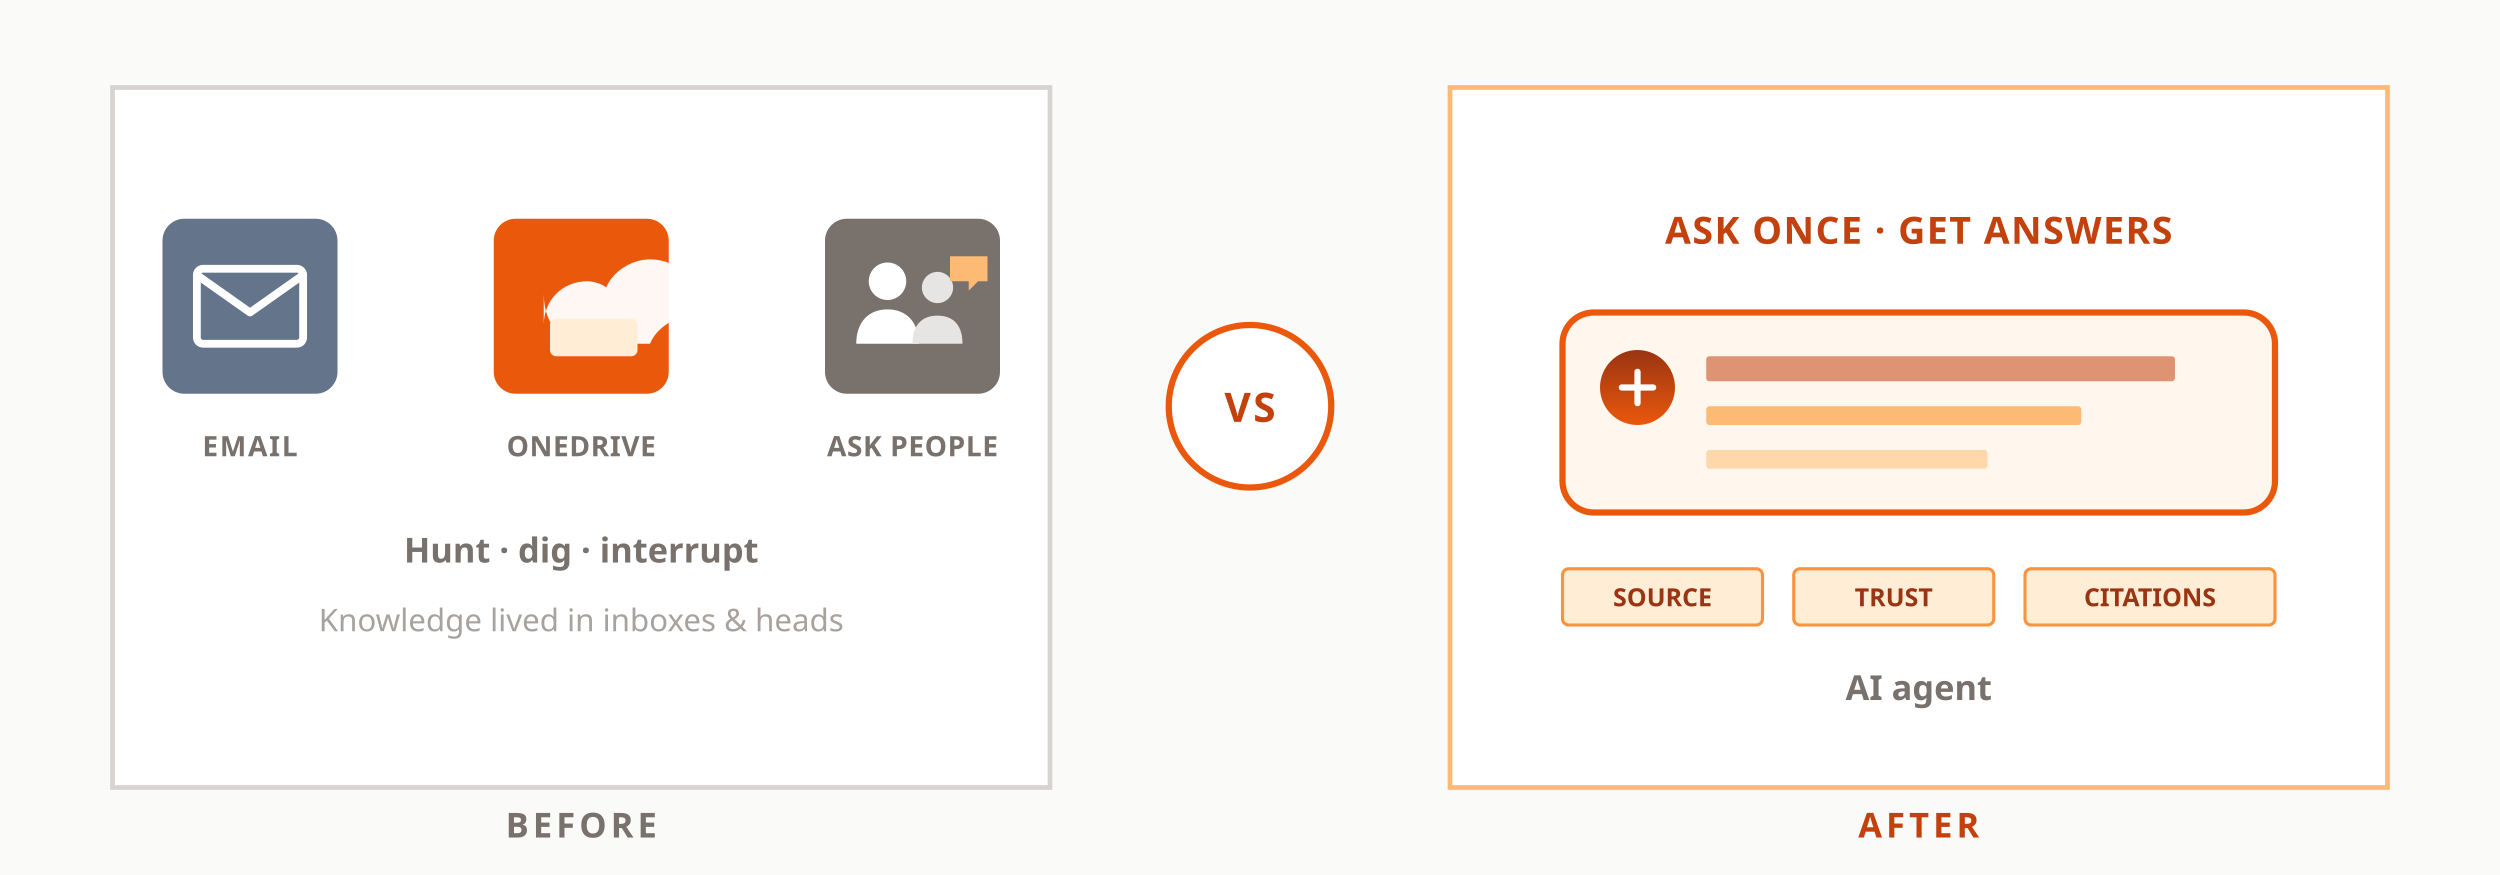
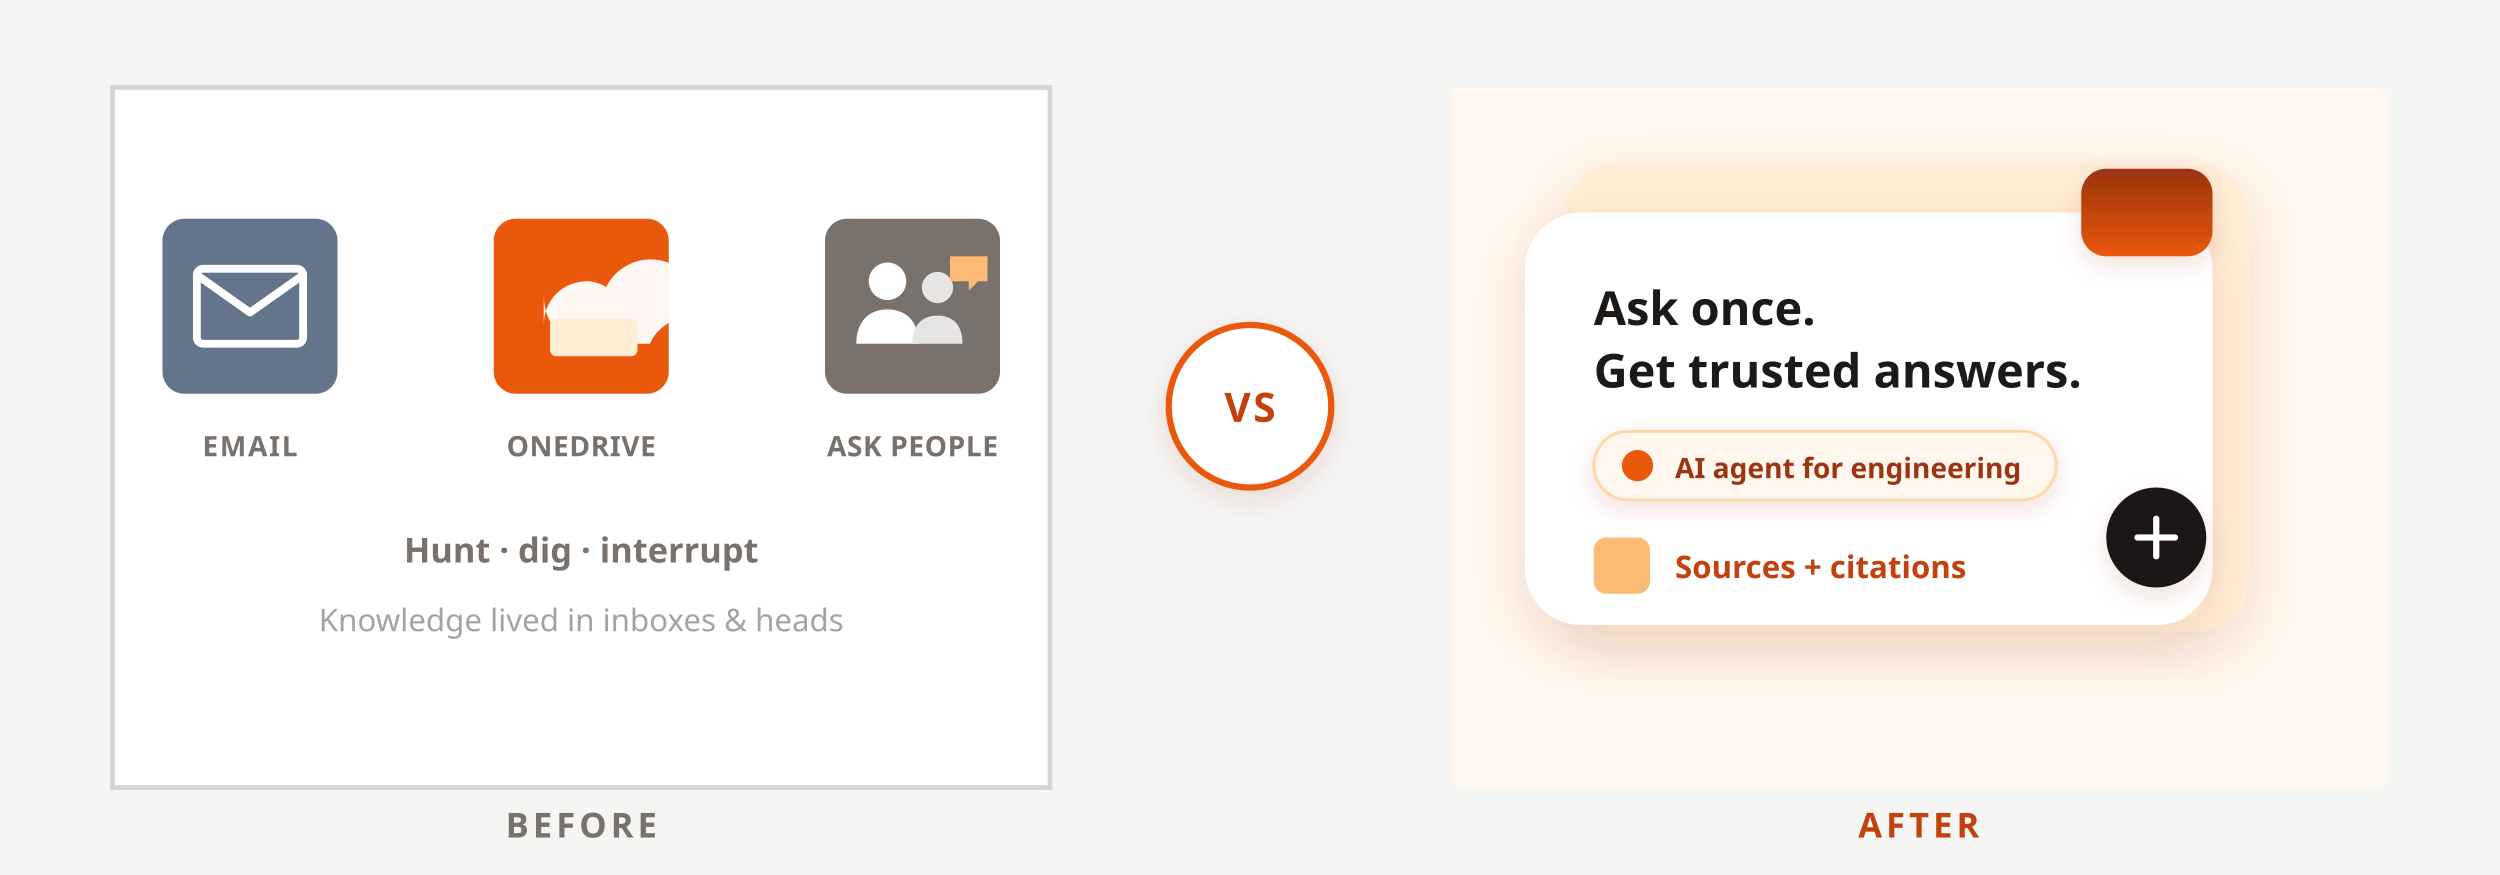
- <svg xmlns="http://www.w3.org/2000/svg" viewBox="0 0 800 280" width="800" height="280" role="img" aria-label="Before and after: email OneDrive and asking people versus AI agent answers">
+ <svg xmlns="http://www.w3.org/2000/svg" viewBox="0 0 800 280" width="800" height="280" role="img" aria-label="Before and after: email OneDrive and asking people versus modular AI agent feature cards">
  <defs>
    <linearGradient id="kb-g" x1="0%" y1="0%" x2="0%" y2="100%">
      <stop offset="0%" stop-color="#9a3412" />
      <stop offset="100%" stop-color="#ea580c" />
    </linearGradient>
+     <filter id="softShadow" x="-20%" y="-20%" width="140%" height="140%">
+       <feDropShadow dx="0" dy="6" stdDeviation="8" flood-color="#9a3412" flood-opacity="0.12" />
+     </filter>
+     <filter id="softShadowSm" x="-30%" y="-30%" width="160%" height="160%">
+       <feDropShadow dx="0" dy="3" stdDeviation="4" flood-color="#9a3412" flood-opacity="0.14" />
+     </filter>
  </defs>
-   <rect width="800" height="280" fill="#fafaf9" />
+   <rect width="800" height="280" fill="#f5f5f4" />
  <g>
    <rect x="36" y="28" width="300" height="224" fill="#fff" stroke="#d6d3d1" stroke-width="1.5" />
    <g transform="translate(52 70)">
      <rect width="56" height="56" rx="7" fill="#64748b" />
      <rect x="11" y="16" width="34" height="24" rx="2" fill="none" stroke="#fff" stroke-width="2.5" />
      <path d="M11 18 L28 30 L45 18" fill="none" stroke="#fff" stroke-width="2.5" stroke-linecap="round" stroke-linejoin="round" />
      <text x="28" y="76" text-anchor="middle" font-family="system-ui,sans-serif" font-size="9" font-weight="700" fill="#78716c" letter-spacing="0.06em">EMAIL</text>
    </g>
    <g transform="translate(158 70)">
      <rect width="56" height="56" rx="7" fill="#ea580c" />
      <path d="M16 34c0-8 6-14 14-14 2 0 5 1 6 2 2-5 8-9 14-9 9 0 16 7 16 16v2h-2c-6 0-12 4-14 9H30c-8 0-14-6-14-16z" fill="#fff" opacity="0.95" />
      <rect x="18" y="32" width="28" height="12" rx="2" fill="#ffedd5" />
      <text x="28" y="76" text-anchor="middle" font-family="system-ui,sans-serif" font-size="9" font-weight="700" fill="#78716c" letter-spacing="0.02em">ONEDRIVE</text>
    </g>
    <g transform="translate(264 70)">
      <rect width="56" height="56" rx="7" fill="#78716c" />
      <circle cx="20" cy="20" r="6" fill="#fff" />
      <path d="M10 40c0-7 4-11 10-11s10 4 10 11" fill="#fff" />
      <circle cx="36" cy="22" r="5" fill="#e7e5e4" />
      <path d="M28 40c0-6 3-9 8-9s8 3 8 9" fill="#e7e5e4" />
      <path d="M40 12h12v8h-3l-3 3v-3h-6z" fill="#fdba74" />
      <text x="28" y="76" text-anchor="middle" font-family="system-ui,sans-serif" font-size="9" font-weight="700" fill="#78716c" letter-spacing="0.02em">ASK PEOPLE</text>
    </g>
    <text x="186" y="180" text-anchor="middle" font-family="system-ui,sans-serif" font-size="11" font-weight="600" fill="#78716c">Hunt · dig · interrupt</text>
    <text x="186" y="202" text-anchor="middle" font-family="system-ui,sans-serif" font-size="10" font-weight="500" fill="#a8a29e">Knowledge lived in inboxes &amp; heads</text>
    <text x="186" y="268" text-anchor="middle" font-family="system-ui,sans-serif" font-size="11" font-weight="600" fill="#78716c" letter-spacing="0.12em">BEFORE</text>
  </g>
  <g>
-     <circle cx="400" cy="130" r="26" fill="#fff" stroke="#ea580c" stroke-width="2" />
+     <circle cx="400" cy="130" r="26" fill="#fff" stroke="#ea580c" stroke-width="2" filter="url(#softShadowSm)" />
    <text x="400" y="135" text-anchor="middle" font-family="system-ui,sans-serif" font-size="13" font-weight="800" fill="#c2410c" letter-spacing="0.06em">VS</text>
  </g>
  <g>
-     <rect x="464" y="28" width="300" height="224" fill="#fff" stroke="#fdba74" stroke-width="1.5" />
-     <text x="614" y="78" text-anchor="middle" font-family="system-ui,sans-serif" font-size="12" font-weight="700" fill="#c2410c" letter-spacing="0.04em">ASK ONCE · GET ANSWERS</text>
-     <rect x="500" y="100" width="228" height="64" rx="10" fill="#fff7ed" stroke="#ea580c" stroke-width="2" />
-     <circle cx="524" cy="124" r="12" fill="url(#kb-g)" />
-     <path d="M519 124h10M524 119v10" stroke="#fff" stroke-width="2" stroke-linecap="round" />
-     <rect x="546" y="114" width="150" height="8" rx="1" fill="#c2410c" opacity="0.55" />
-     <rect x="546" y="130" width="120" height="6" rx="1" fill="#fdba74" />
-     <rect x="546" y="144" width="90" height="6" rx="1" fill="#fed7aa" />
-     <rect x="500" y="182" width="64" height="18" rx="2" fill="#ffedd5" stroke="#fb923c" />
-     <text x="532" y="194" text-anchor="middle" font-family="system-ui,sans-serif" font-size="8" font-weight="700" fill="#9a3412">SOURCE</text>
-     <rect x="574" y="182" width="64" height="18" rx="2" fill="#ffedd5" stroke="#fb923c" />
-     <text x="606" y="194" text-anchor="middle" font-family="system-ui,sans-serif" font-size="8" font-weight="700" fill="#9a3412">TRUST</text>
-     <rect x="648" y="182" width="80" height="18" rx="2" fill="#ffedd5" stroke="#fb923c" />
-     <text x="688" y="194" text-anchor="middle" font-family="system-ui,sans-serif" font-size="8" font-weight="700" fill="#9a3412">CITATIONS</text>
-     <text x="614" y="224" text-anchor="middle" font-family="system-ui,sans-serif" font-size="11" font-weight="600" fill="#78716c">AI agent</text>
+     <rect x="464" y="28" width="300" height="224" rx="4" fill="#fff7ed" />
+     <rect x="500" y="52" width="220" height="150" rx="18" fill="#ffedd5" filter="url(#softShadow)" />
+     <rect x="488" y="68" width="220" height="132" rx="18" fill="#ffffff" filter="url(#softShadow)" />
+     <rect x="666" y="54" width="42" height="28" rx="8" fill="url(#kb-g)" filter="url(#softShadowSm)" />
+     <text x="510" y="104" font-family="system-ui,sans-serif" font-size="15" font-weight="800" fill="#1c1917">Ask once.</text>
+     <text x="510" y="124" font-family="system-ui,sans-serif" font-size="15" font-weight="800" fill="#1c1917">Get trusted answers.</text>
+     <rect x="510" y="138" width="148" height="22" rx="11" fill="#fff7ed" stroke="#fed7aa" filter="url(#softShadowSm)" />
+     <circle cx="524" cy="149" r="5" fill="#ea580c" />
+     <text x="536" y="153" font-family="system-ui,sans-serif" font-size="9" font-weight="600" fill="#9a3412">AI agent for engineering</text>
+     <circle cx="690" cy="172" r="16" fill="#1c1917" filter="url(#softShadowSm)" />
+     <path d="M684 172h12M690 166v12" stroke="#fff" stroke-width="2" stroke-linecap="round" />
+     <rect x="510" y="172" width="18" height="18" rx="4" fill="#fdba74" />
+     <text x="536" y="185" font-family="system-ui,sans-serif" font-size="10" font-weight="700" fill="#c2410c">Sources + citations</text>
    <text x="614" y="268" text-anchor="middle" font-family="system-ui,sans-serif" font-size="11" font-weight="600" fill="#c2410c" letter-spacing="0.12em">AFTER</text>
  </g>
</svg>
